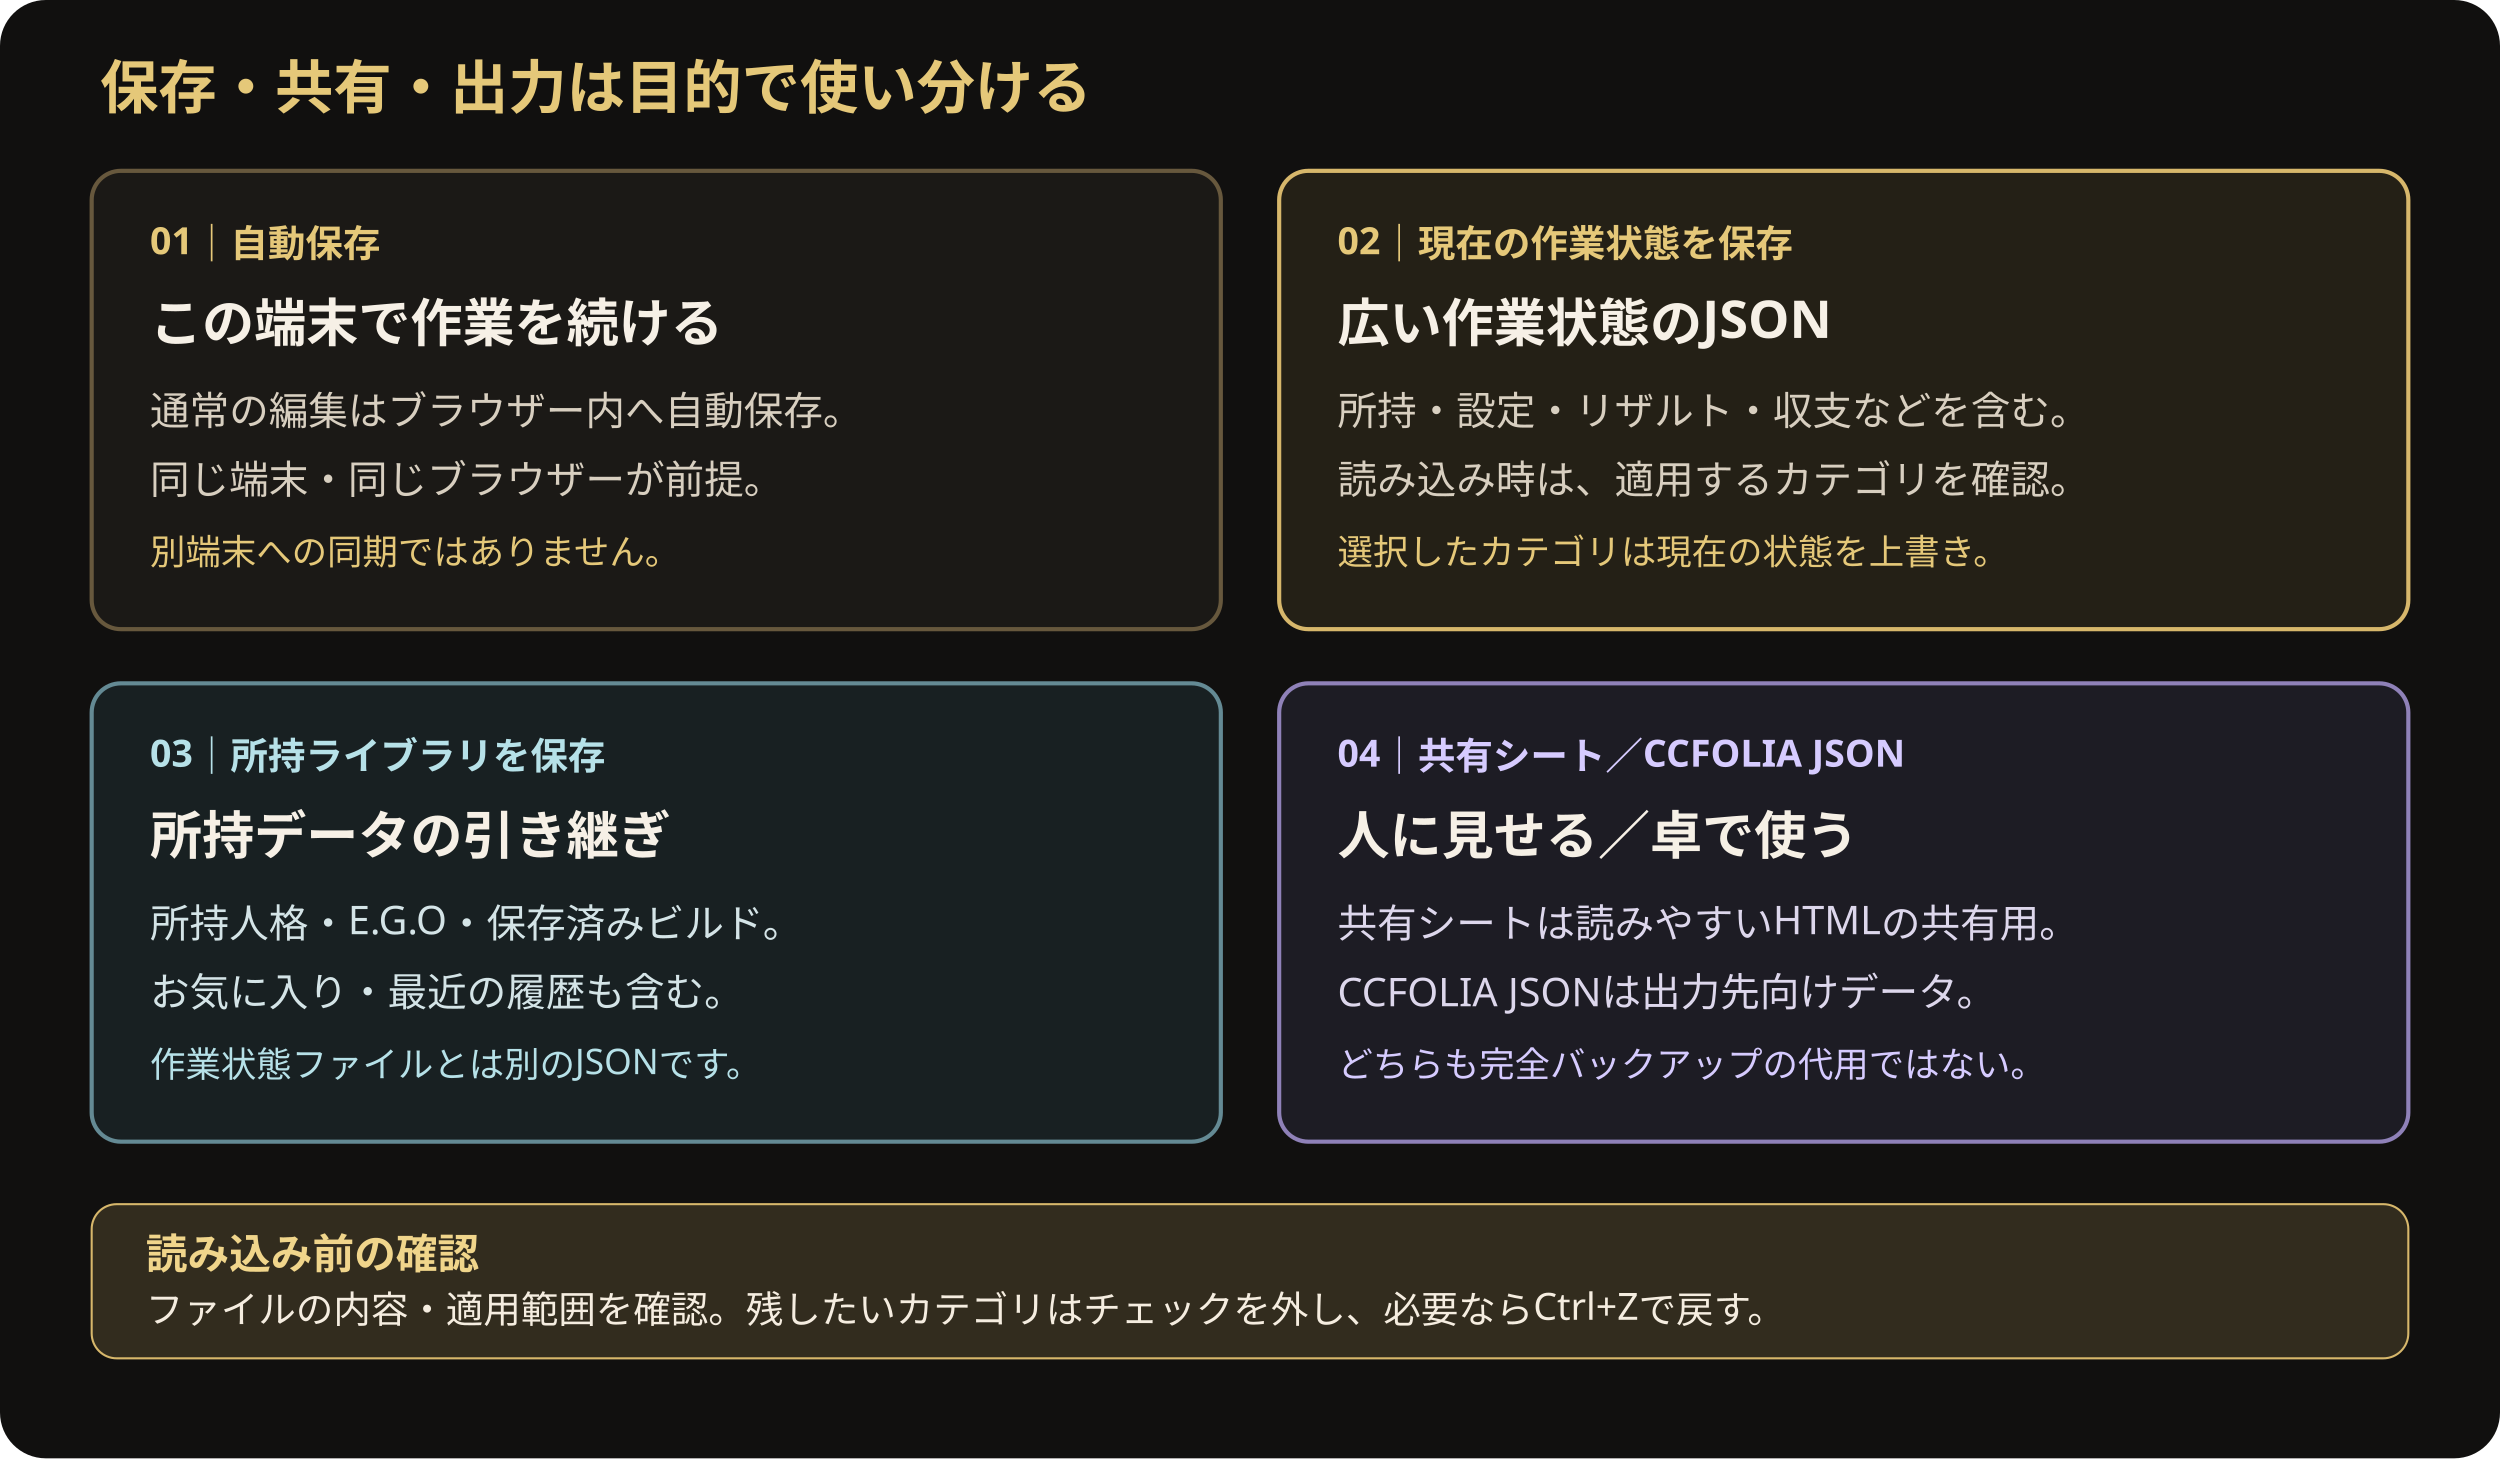
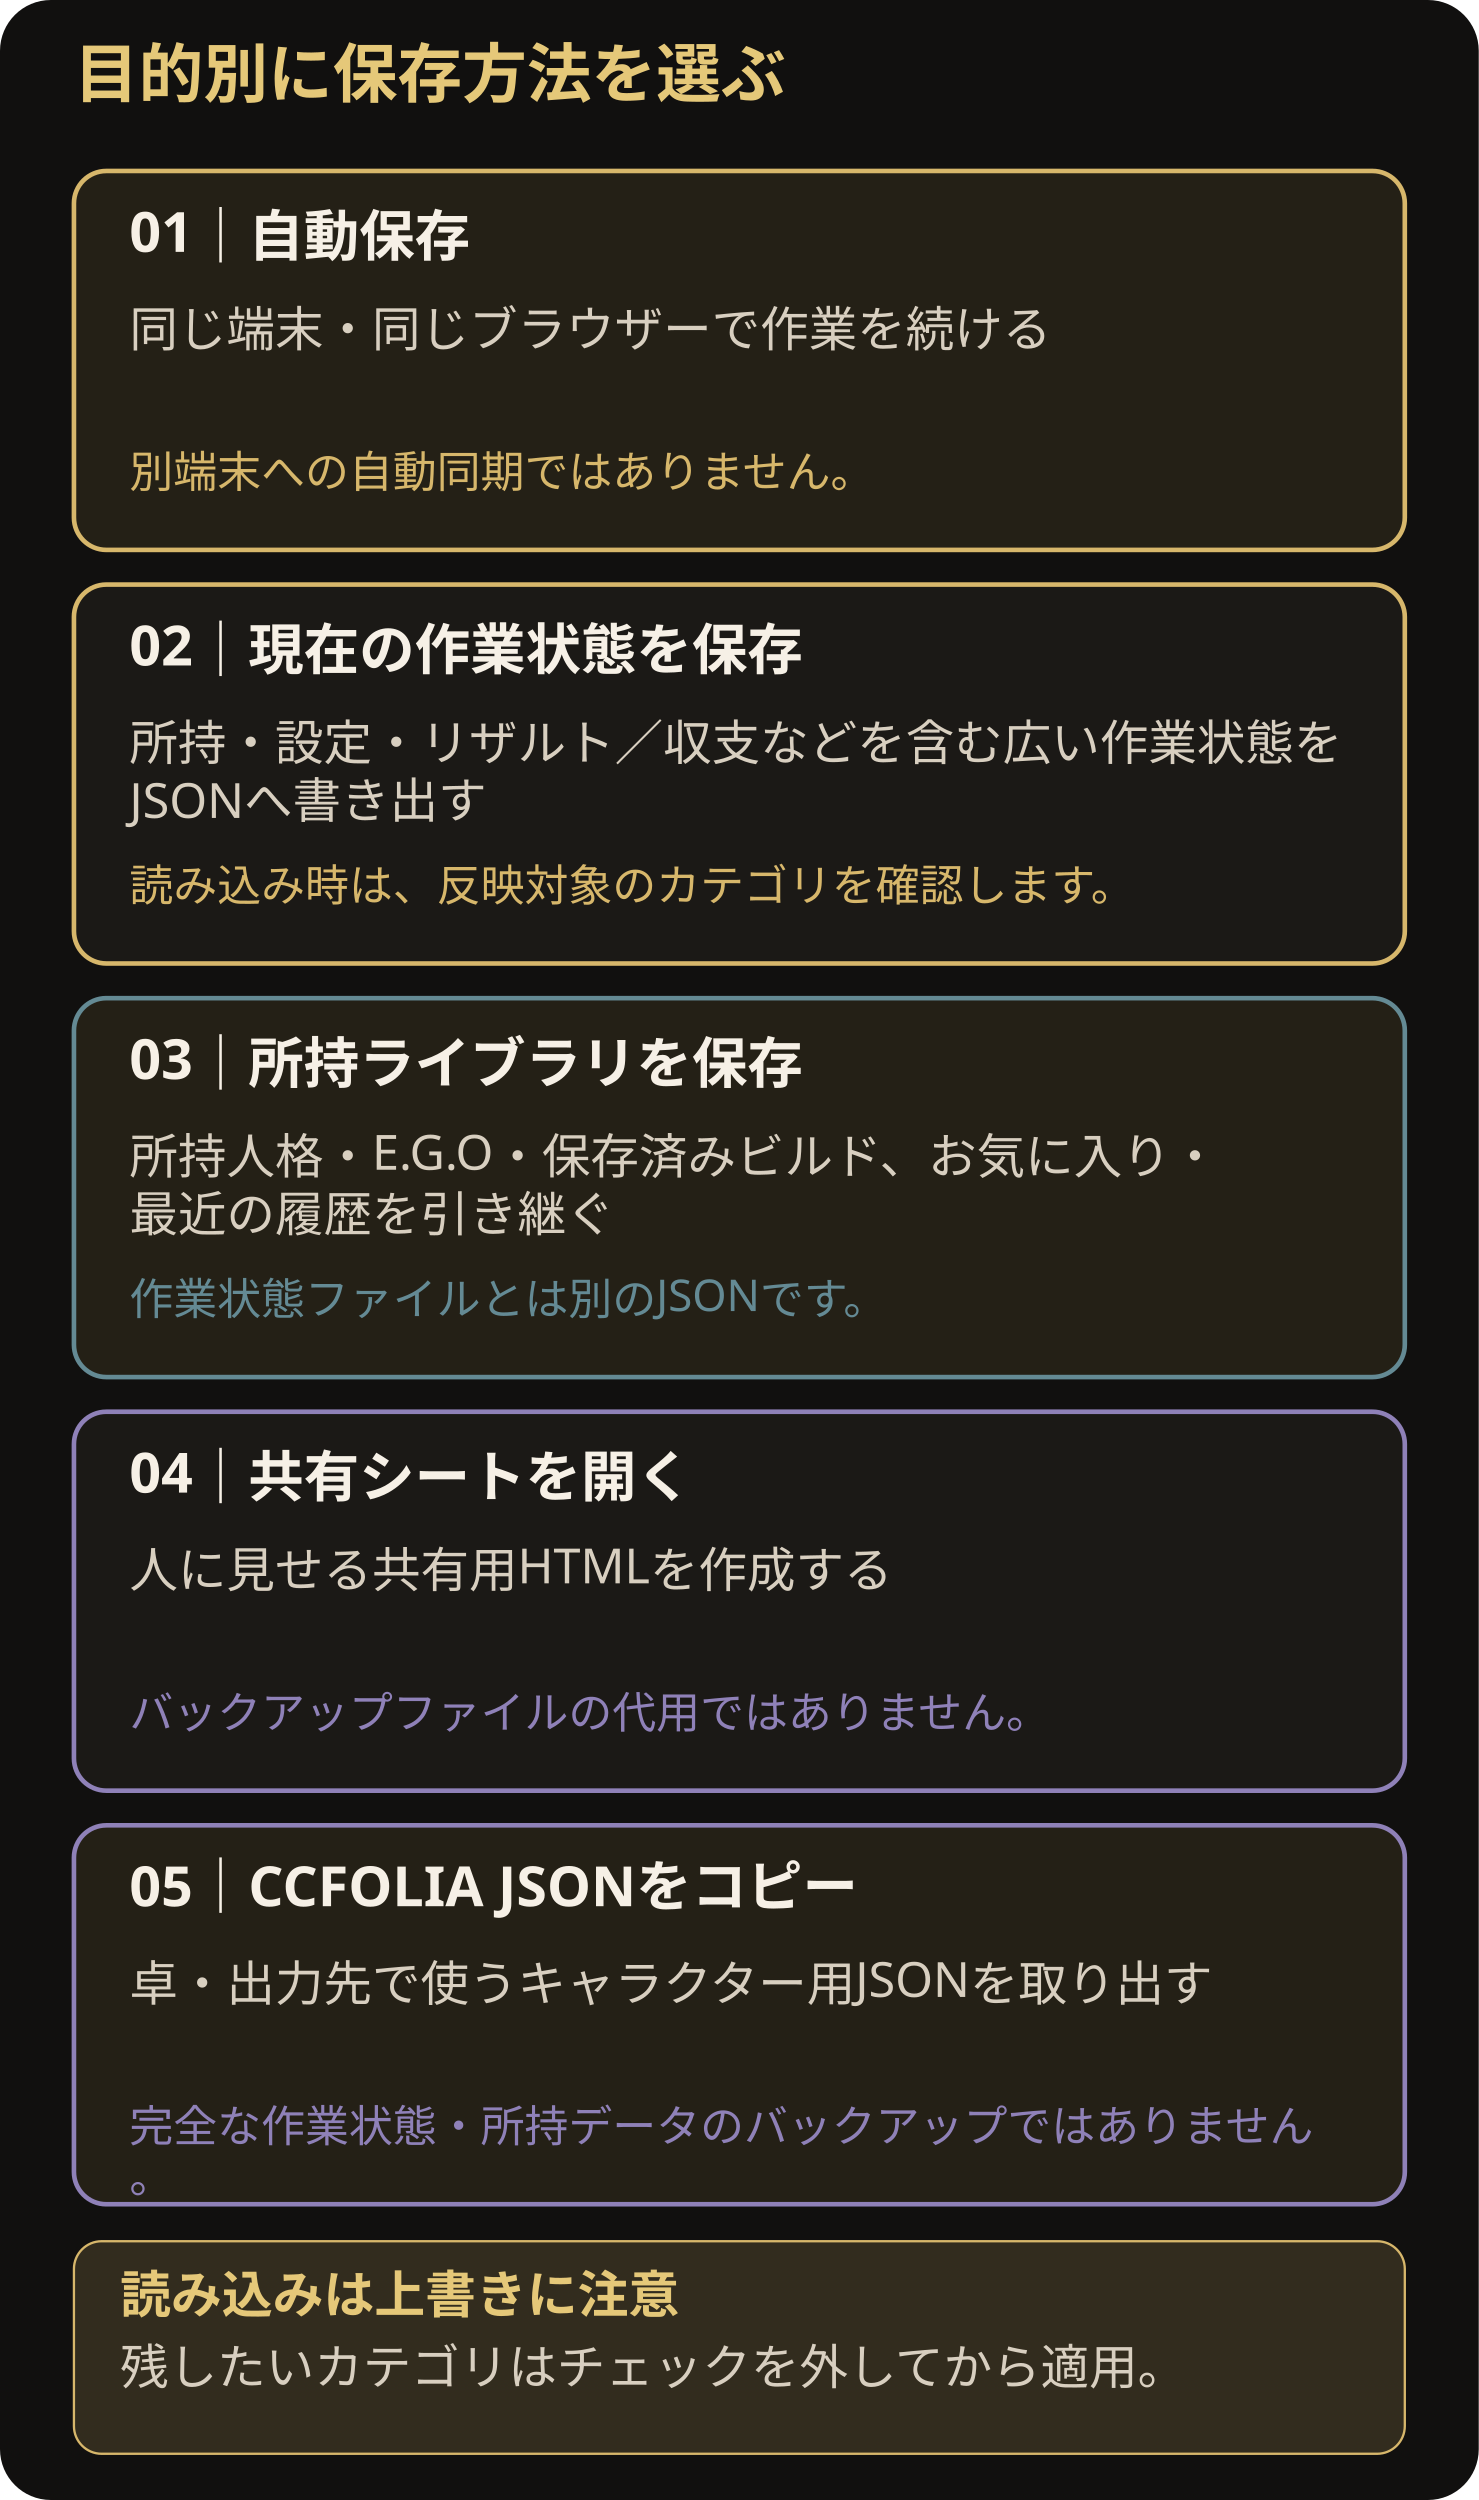
- <svg xmlns="http://www.w3.org/2000/svg" viewBox="0 0 1200 700" role="img" aria-labelledby="title desc">
-   <rect width="1200" height="700" rx="22" fill="#11100f" />
-   <text x="48" y="52" font-family="Noto Sans JP, Yu Gothic, sans-serif" font-size="28" font-weight="700" fill="#e5c879">保存・共有・出力は目的で使い分ける</text>
-   <g font-family="Noto Sans JP, Yu Gothic, sans-serif">
-     <g>
-       <rect x="44" y="82" width="542" height="220" rx="14" fill="#1b1916" stroke="#67583d" stroke-width="2" />
-       <text x="72" y="122" font-size="18" fill="#e5c879" font-weight="700">01｜自動保存</text>
-       <text x="72" y="164" font-size="25" fill="#f6f0e6" font-weight="700">この端末で作業を続ける</text>
-       <text x="72" y="204" font-size="19" fill="#d8cfc0">通常の編集はブラウザー内へ自動保存。</text>
-       <text x="72" y="237" font-size="19" fill="#d8cfc0">同じ端末・同じブラウザーが前提。</text>
-       <text x="72" y="271" font-size="17" fill="#e5c879">別端末への同期ではありません。</text>
-     </g>
-     <g>
-       <rect x="614" y="82" width="542" height="220" rx="14" fill="#242016" stroke="#d7b76b" stroke-width="2" />
-       <text x="642" y="122" font-size="18" fill="#e5c879" font-weight="700">02｜現在の作業状態を保存</text>
-       <text x="642" y="164" font-size="25" fill="#f6f0e6" font-weight="700">広い作業状態のJSON</text>
-       <text x="642" y="204" font-size="19" fill="#d8cfc0">所持・設定・リザルト・収支などを含む。</text>
-       <text x="642" y="237" font-size="19" fill="#d8cfc0">読み込み時は、適用するカテゴリを確認。</text>
-       <text x="642" y="271" font-size="17" fill="#e5c879">選択したカテゴリは現在の状態を上書き。</text>
-     </g>
-     <g>
-       <rect x="44" y="328" width="542" height="220" rx="14" fill="#182022" stroke="#648a94" stroke-width="2" />
-       <text x="72" y="368" font-size="18" fill="#b6e1e8" font-weight="700">03｜所持ライブラリを保存</text>
-       <text x="72" y="410" font-size="25" fill="#f6f0e6" font-weight="700">所持データの引き継ぎ</text>
-       <text x="72" y="450" font-size="19" fill="#d4e4e7">所持人格・E.G.O・保存済みビルド。</text>
-       <text x="72" y="483" font-size="19" fill="#d4e4e7">お気に入り・最近の履歴も含む。</text>
-       <text x="72" y="517" font-size="17" fill="#b6e1e8">作業状態ファイルとは別のJSONです。</text>
-     </g>
-     <g>
-       <rect x="614" y="328" width="542" height="220" rx="14" fill="#1d1c24" stroke="#8f81b8" stroke-width="2" />
-       <text x="642" y="368" font-size="18" fill="#d6cbff" font-weight="700">04｜共有シート／CCFOLIA JSON</text>
-       <text x="642" y="410" font-size="25" fill="#f6f0e6" font-weight="700">人に見せる／卓で使う</text>
-       <text x="642" y="450" font-size="19" fill="#ddd7ec">共有シートは読みやすいHTMLの共有用。</text>
-       <text x="642" y="483" font-size="19" fill="#ddd7ec">CCFOLIA JSONは出力先向けデータ。</text>
-       <text x="642" y="517" font-size="17" fill="#d6cbff">どちらも完全バックアップの代用ではない。</text>
-     </g>
-     <rect x="44" y="578" width="1112" height="74" rx="12" fill="#322c1e" stroke="#d7b76b" />
-     <text x="70" y="609" font-size="20" font-weight="700" fill="#f0d58b">読み込み前の確認</text>
-     <text x="70" y="635" font-size="18" fill="#f5ede0">ファイルの内容・適用範囲を確認。残したいカテゴリはチェックを外し、必要ならCtrl+Zで戻す。</text>
+ <svg xmlns="http://www.w3.org/2000/svg" viewBox="0 0 640 1082" role="img" aria-labelledby="title desc">
+   <rect width="640" height="1082" rx="22" fill="#11100f" />
+   <text x="32" y="42" font-family="Noto Sans JP, Yu Gothic, sans-serif" font-size="28" font-weight="700" fill="#e5c879">目的別に保存方法を選ぶ</text>
+   <g>
+     <rect x="32" y="74" width="576" height="164" rx="14" fill="#242016" stroke="#d7b76b" stroke-width="2" />
+     <text x="56" y="109" font-family="Noto Sans JP, Yu Gothic, sans-serif" font-size="24" font-weight="700" fill="#f6f0e6">01｜自動保存</text>
+     <text x="56" y="150" font-family="Noto Sans JP, Yu Gothic, sans-serif" font-size="21" font-weight="400" fill="#d8cfc0">同じ端末・同じブラウザーで作業を続ける</text>
+     <text x="56" y="211" font-family="Noto Sans JP, Yu Gothic, sans-serif" font-size="19" font-weight="400" fill="#d7b76b">別端末への自動同期ではありません。</text>
  </g>
+   <g>
+     <rect x="32" y="253" width="576" height="164" rx="14" fill="#1b1916" stroke="#d7b76b" stroke-width="2" />
+     <text x="56" y="288" font-family="Noto Sans JP, Yu Gothic, sans-serif" font-size="24" font-weight="700" fill="#f6f0e6">02｜現在の作業状態を保存</text>
+     <text x="56" y="329" font-family="Noto Sans JP, Yu Gothic, sans-serif" font-size="21" font-weight="400" fill="#d8cfc0">所持・設定・リザルト／収支などを含む広い作業状態を</text>
+     <text x="56" y="354" font-family="Noto Sans JP, Yu Gothic, sans-serif" font-size="21" font-weight="400" fill="#d8cfc0">JSONへ書き出す</text>
+     <text x="56" y="390" font-family="Noto Sans JP, Yu Gothic, sans-serif" font-size="19" font-weight="400" fill="#d7b76b">読み込み時は、反映対象のカテゴリを確認します。</text>
+   </g>
+   <g>
+     <rect x="32" y="432" width="576" height="164" rx="14" fill="#242016" stroke="#648a94" stroke-width="2" />
+     <text x="56" y="467" font-family="Noto Sans JP, Yu Gothic, sans-serif" font-size="24" font-weight="700" fill="#f6f0e6">03｜所持ライブラリを保存</text>
+     <text x="56" y="508" font-family="Noto Sans JP, Yu Gothic, sans-serif" font-size="21" font-weight="400" fill="#d8cfc0">所持人格・E.G.O・保存済みビルド、お気に入り・</text>
+     <text x="56" y="533" font-family="Noto Sans JP, Yu Gothic, sans-serif" font-size="21" font-weight="400" fill="#d8cfc0">最近の履歴を引き継ぐ</text>
+     <text x="56" y="569" font-family="Noto Sans JP, Yu Gothic, sans-serif" font-size="19" font-weight="400" fill="#648a94">作業状態ファイルとは別のJSONです。</text>
+   </g>
+   <g>
+     <rect x="32" y="611" width="576" height="164" rx="14" fill="#1b1916" stroke="#8f81b8" stroke-width="2" />
+     <text x="56" y="646" font-family="Noto Sans JP, Yu Gothic, sans-serif" font-size="24" font-weight="700" fill="#f6f0e6">04｜共有シートを開く</text>
+     <text x="56" y="687" font-family="Noto Sans JP, Yu Gothic, sans-serif" font-size="21" font-weight="400" fill="#d8cfc0">人に見せる共有用HTMLを作成する</text>
+     <text x="56" y="748" font-family="Noto Sans JP, Yu Gothic, sans-serif" font-size="19" font-weight="400" fill="#8f81b8">バックアップファイルの代用ではありません。</text>
+   </g>
+   <g>
+     <rect x="32" y="790" width="576" height="164" rx="14" fill="#242016" stroke="#8f81b8" stroke-width="2" />
+     <text x="56" y="825" font-family="Noto Sans JP, Yu Gothic, sans-serif" font-size="24" font-weight="700" fill="#f6f0e6">05｜CCFOLIA JSONをコピー</text>
+     <text x="56" y="866" font-family="Noto Sans JP, Yu Gothic, sans-serif" font-size="21" font-weight="400" fill="#d8cfc0">卓・出力先で使うキャラクター用JSONを取り出す</text>
+     <text x="56" y="927" font-family="Noto Sans JP, Yu Gothic, sans-serif" font-size="19" font-weight="400" fill="#8f81b8">完全な作業状態・所持データのバックアップではありません</text>
+     <text x="56" y="949" font-family="Noto Sans JP, Yu Gothic, sans-serif" font-size="19" font-weight="400" fill="#8f81b8">。</text>
+   </g>
+   <rect x="32" y="970" width="576" height="92" rx="12" fill="#322c1e" stroke="#d7b76b" />
+   <text x="52" y="1001" font-family="Noto Sans JP, Yu Gothic, sans-serif" font-size="22" font-weight="700" fill="#e5c879">読み込みは上書きに注意</text>
+   <text x="52" y="1032" font-family="Noto Sans JP, Yu Gothic, sans-serif" font-size="21" font-weight="400" fill="#d8cfc0">残したいカテゴリはチェックを外してから適用。</text>
</svg>
